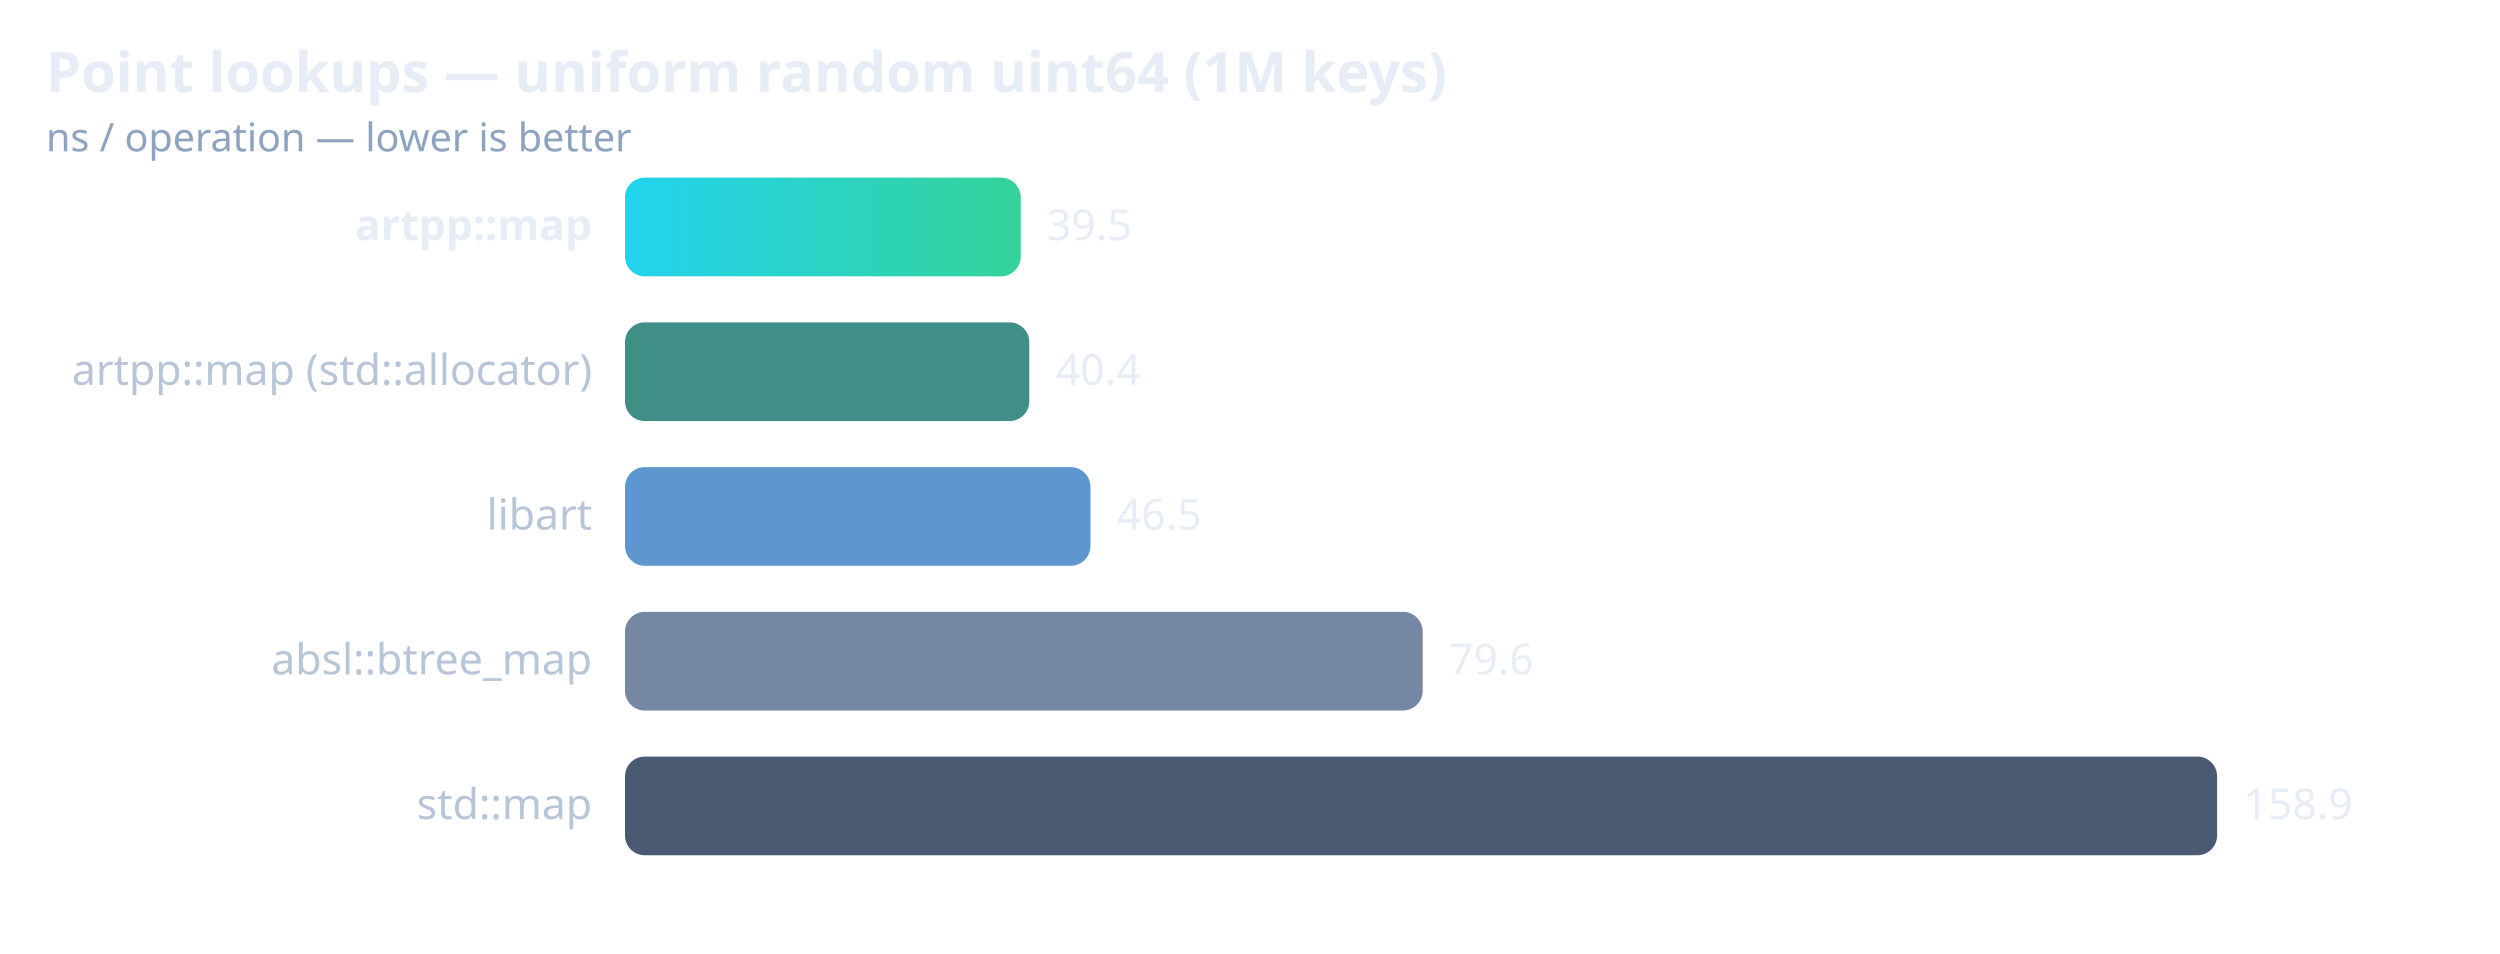
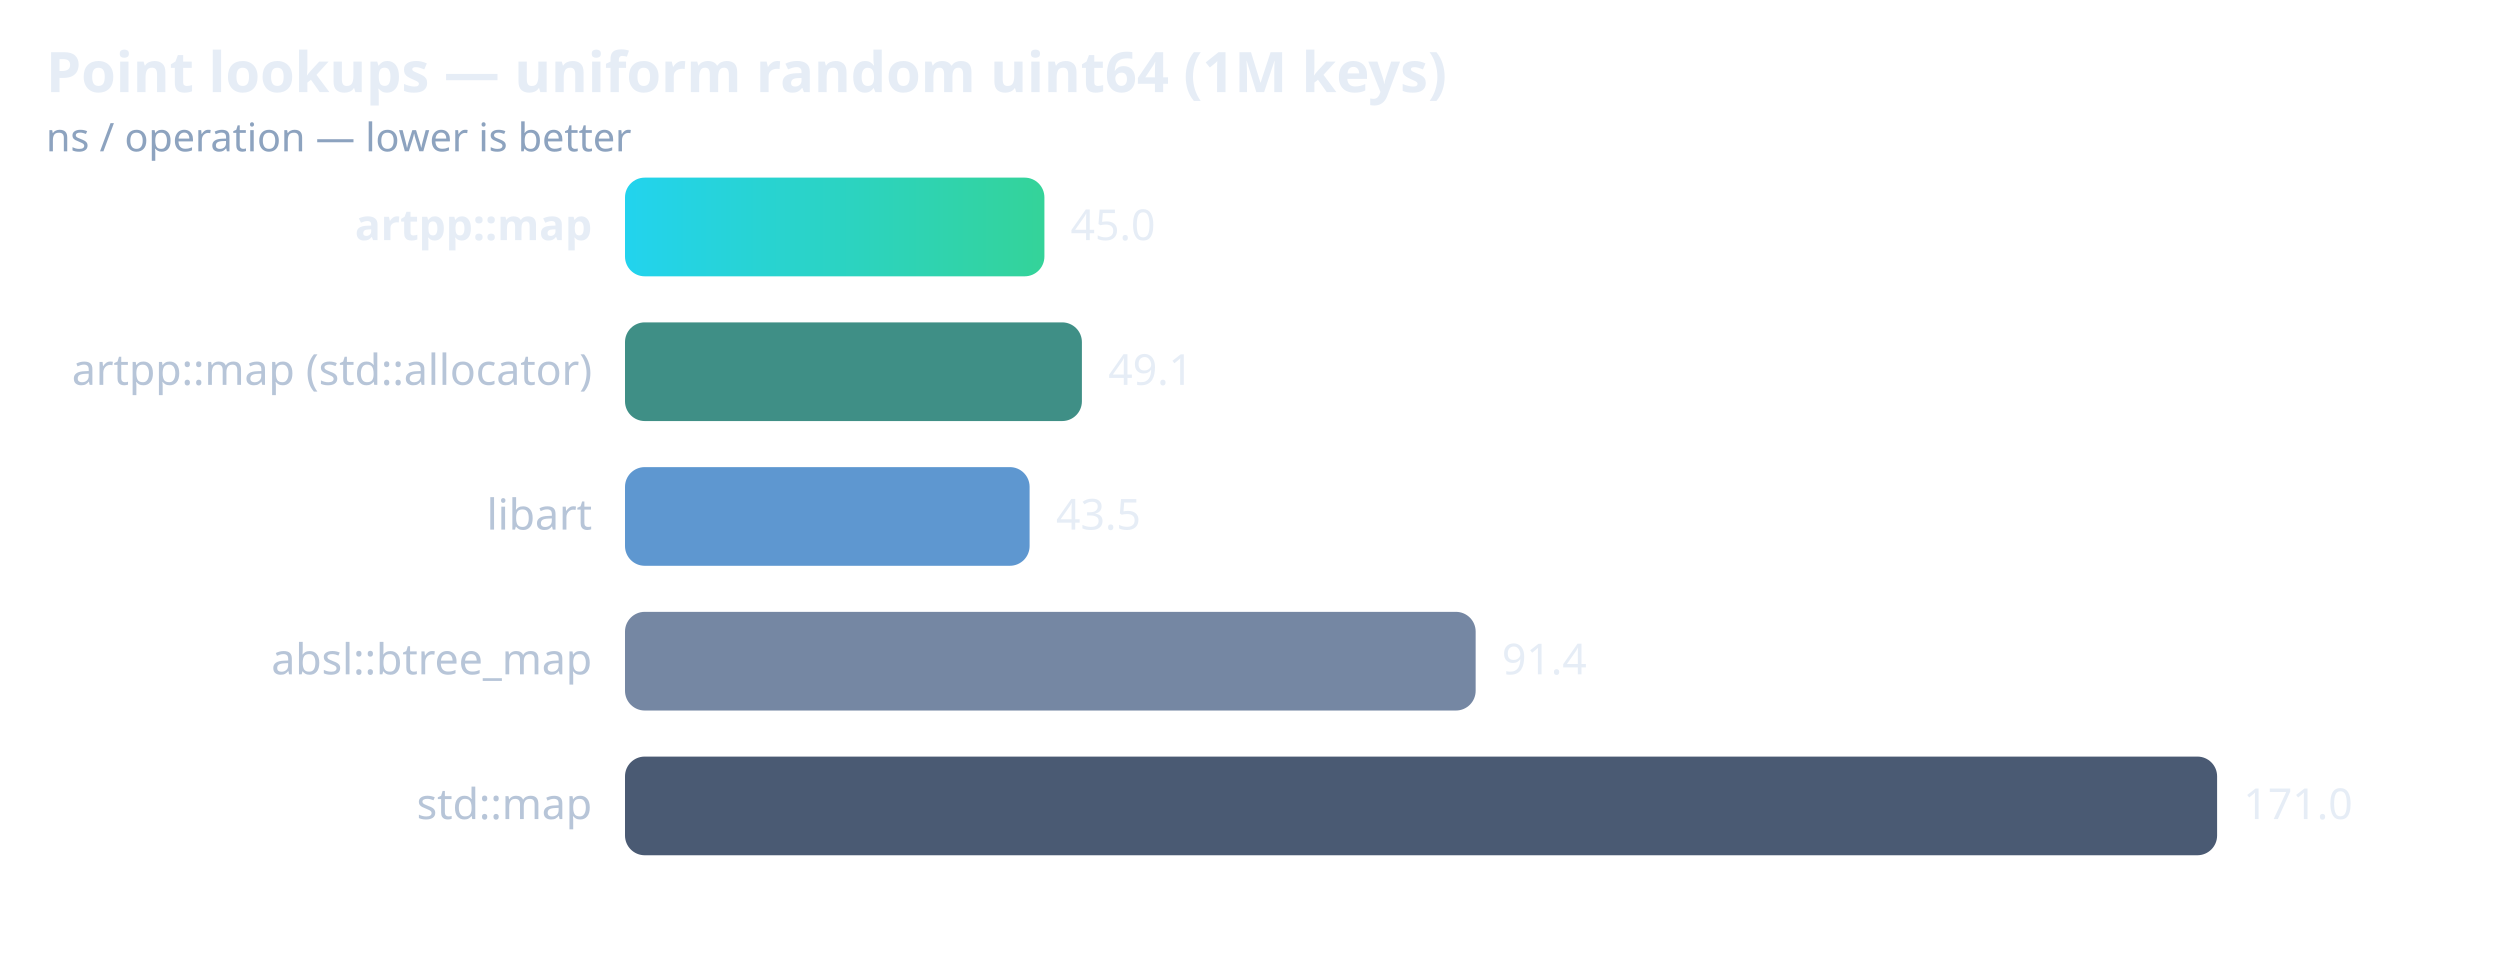
<svg xmlns="http://www.w3.org/2000/svg" viewBox="0 0 760 290" font-family="ui-sans-serif, system-ui, sans-serif" role="img" aria-label="Point lookups — uniform random uint64 (1M keys)">
  <defs>
    <linearGradient id="hot" x1="0" y1="0" x2="1" y2="0">
      <stop offset="0" stop-color="#22d3ee" />
      <stop offset="1" stop-color="#34d399" />
    </linearGradient>
    <linearGradient id="hot2" x1="0" y1="0" x2="1" y2="0">
      <stop offset="0" stop-color="#34d399" />
      <stop offset="1" stop-color="#a3e635" />
    </linearGradient>
  </defs>
  <text x="14" y="28" font-size="17" font-weight="600" fill="#e6edf6">Point lookups — uniform random uint64 (1M keys)</text>
  <text x="14" y="46" font-size="12" fill="#8da3bf">ns / operation — lower is better</text>
  <text x="180" y="73.0" font-size="13" font-weight="600" fill="#e6edf6" text-anchor="end">artpp::map</text>
-   <rect x="190" y="54" width="120.3" height="30" rx="6" fill="url(#hot)" />
-   <text x="318.254" y="73.0" font-size="13" fill="#e6edf6">39.5</text>
+   <rect x="190" y="54" width="127.5" height="30" rx="6" fill="url(#hot)" />
+   <text x="325.453" y="73.0" font-size="13" fill="#e6edf6">45.0</text>
  <text x="180" y="117.0" font-size="13" font-weight="400" fill="#b7c5d8" text-anchor="end">artpp::map (std::allocator)</text>
-   <rect x="190" y="98" width="122.9" height="30" rx="6" fill="#3f8f86" />
-   <text x="320.934" y="117.0" font-size="13" fill="#e6edf6">40.4</text>
+   <rect x="190" y="98" width="138.9" height="30" rx="6" fill="#3f8f86" />
+   <text x="336.916" y="117.0" font-size="13" fill="#e6edf6">49.1</text>
  <text x="180" y="161.0" font-size="13" font-weight="400" fill="#b7c5d8" text-anchor="end">libart</text>
-   <rect x="190" y="142" width="141.5" height="30" rx="6" fill="#5e97d0" />
-   <text x="339.509" y="161.0" font-size="13" fill="#e6edf6">46.5</text>
+   <rect x="190" y="142" width="123.0" height="30" rx="6" fill="#5e97d0" />
+   <text x="321.038" y="161.0" font-size="13" fill="#e6edf6">43.5</text>
  <text x="180" y="205.0" font-size="13" font-weight="400" fill="#b7c5d8" text-anchor="end">absl::btree_map</text>
-   <rect x="190" y="186" width="242.5" height="30" rx="6" fill="#7587a3" />
-   <text x="440.487" y="205.0" font-size="13" fill="#e6edf6">79.6</text>
+   <rect x="190" y="186" width="258.6" height="30" rx="6" fill="#7587a3" />
+   <text x="456.586" y="205.0" font-size="13" fill="#e6edf6">91.4</text>
  <text x="180" y="249.0" font-size="13" font-weight="400" fill="#b7c5d8" text-anchor="end">std::map</text>
  <rect x="190" y="230" width="484.0" height="30" rx="6" fill="#4a5a73" />
-   <text x="682.0" y="249.0" font-size="13" fill="#e6edf6">158.9</text>
+   <text x="682.0" y="249.0" font-size="13" fill="#e6edf6">171.0</text>
</svg>
